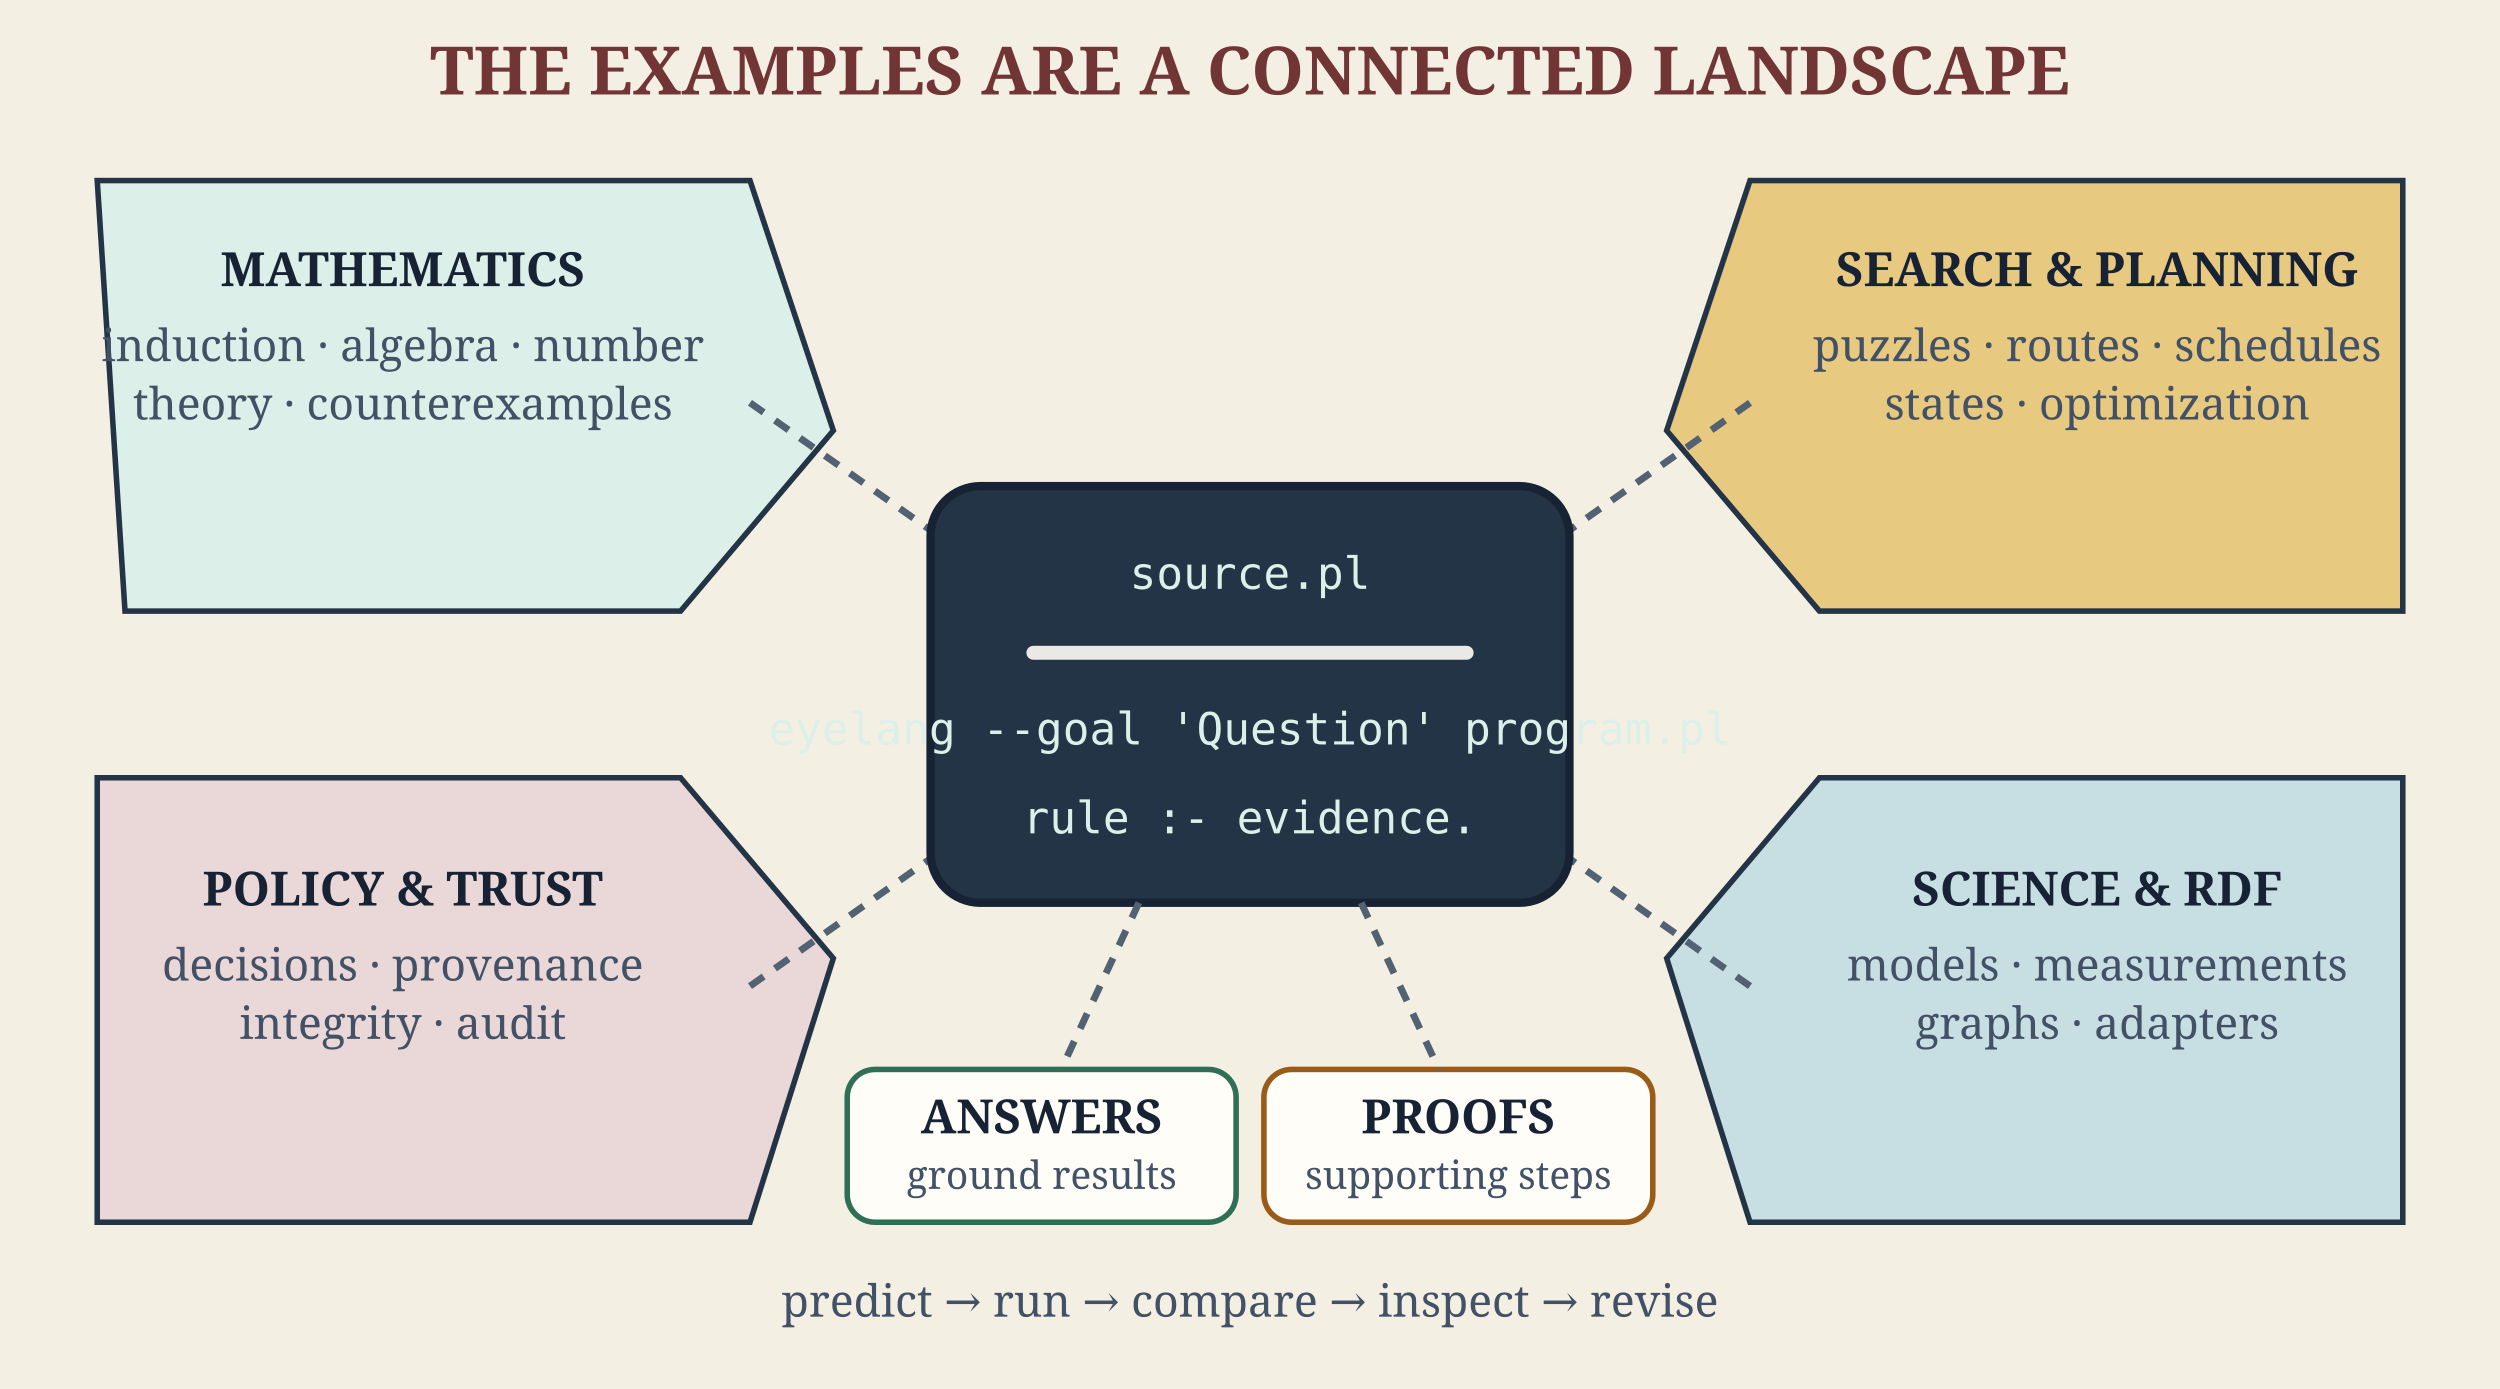
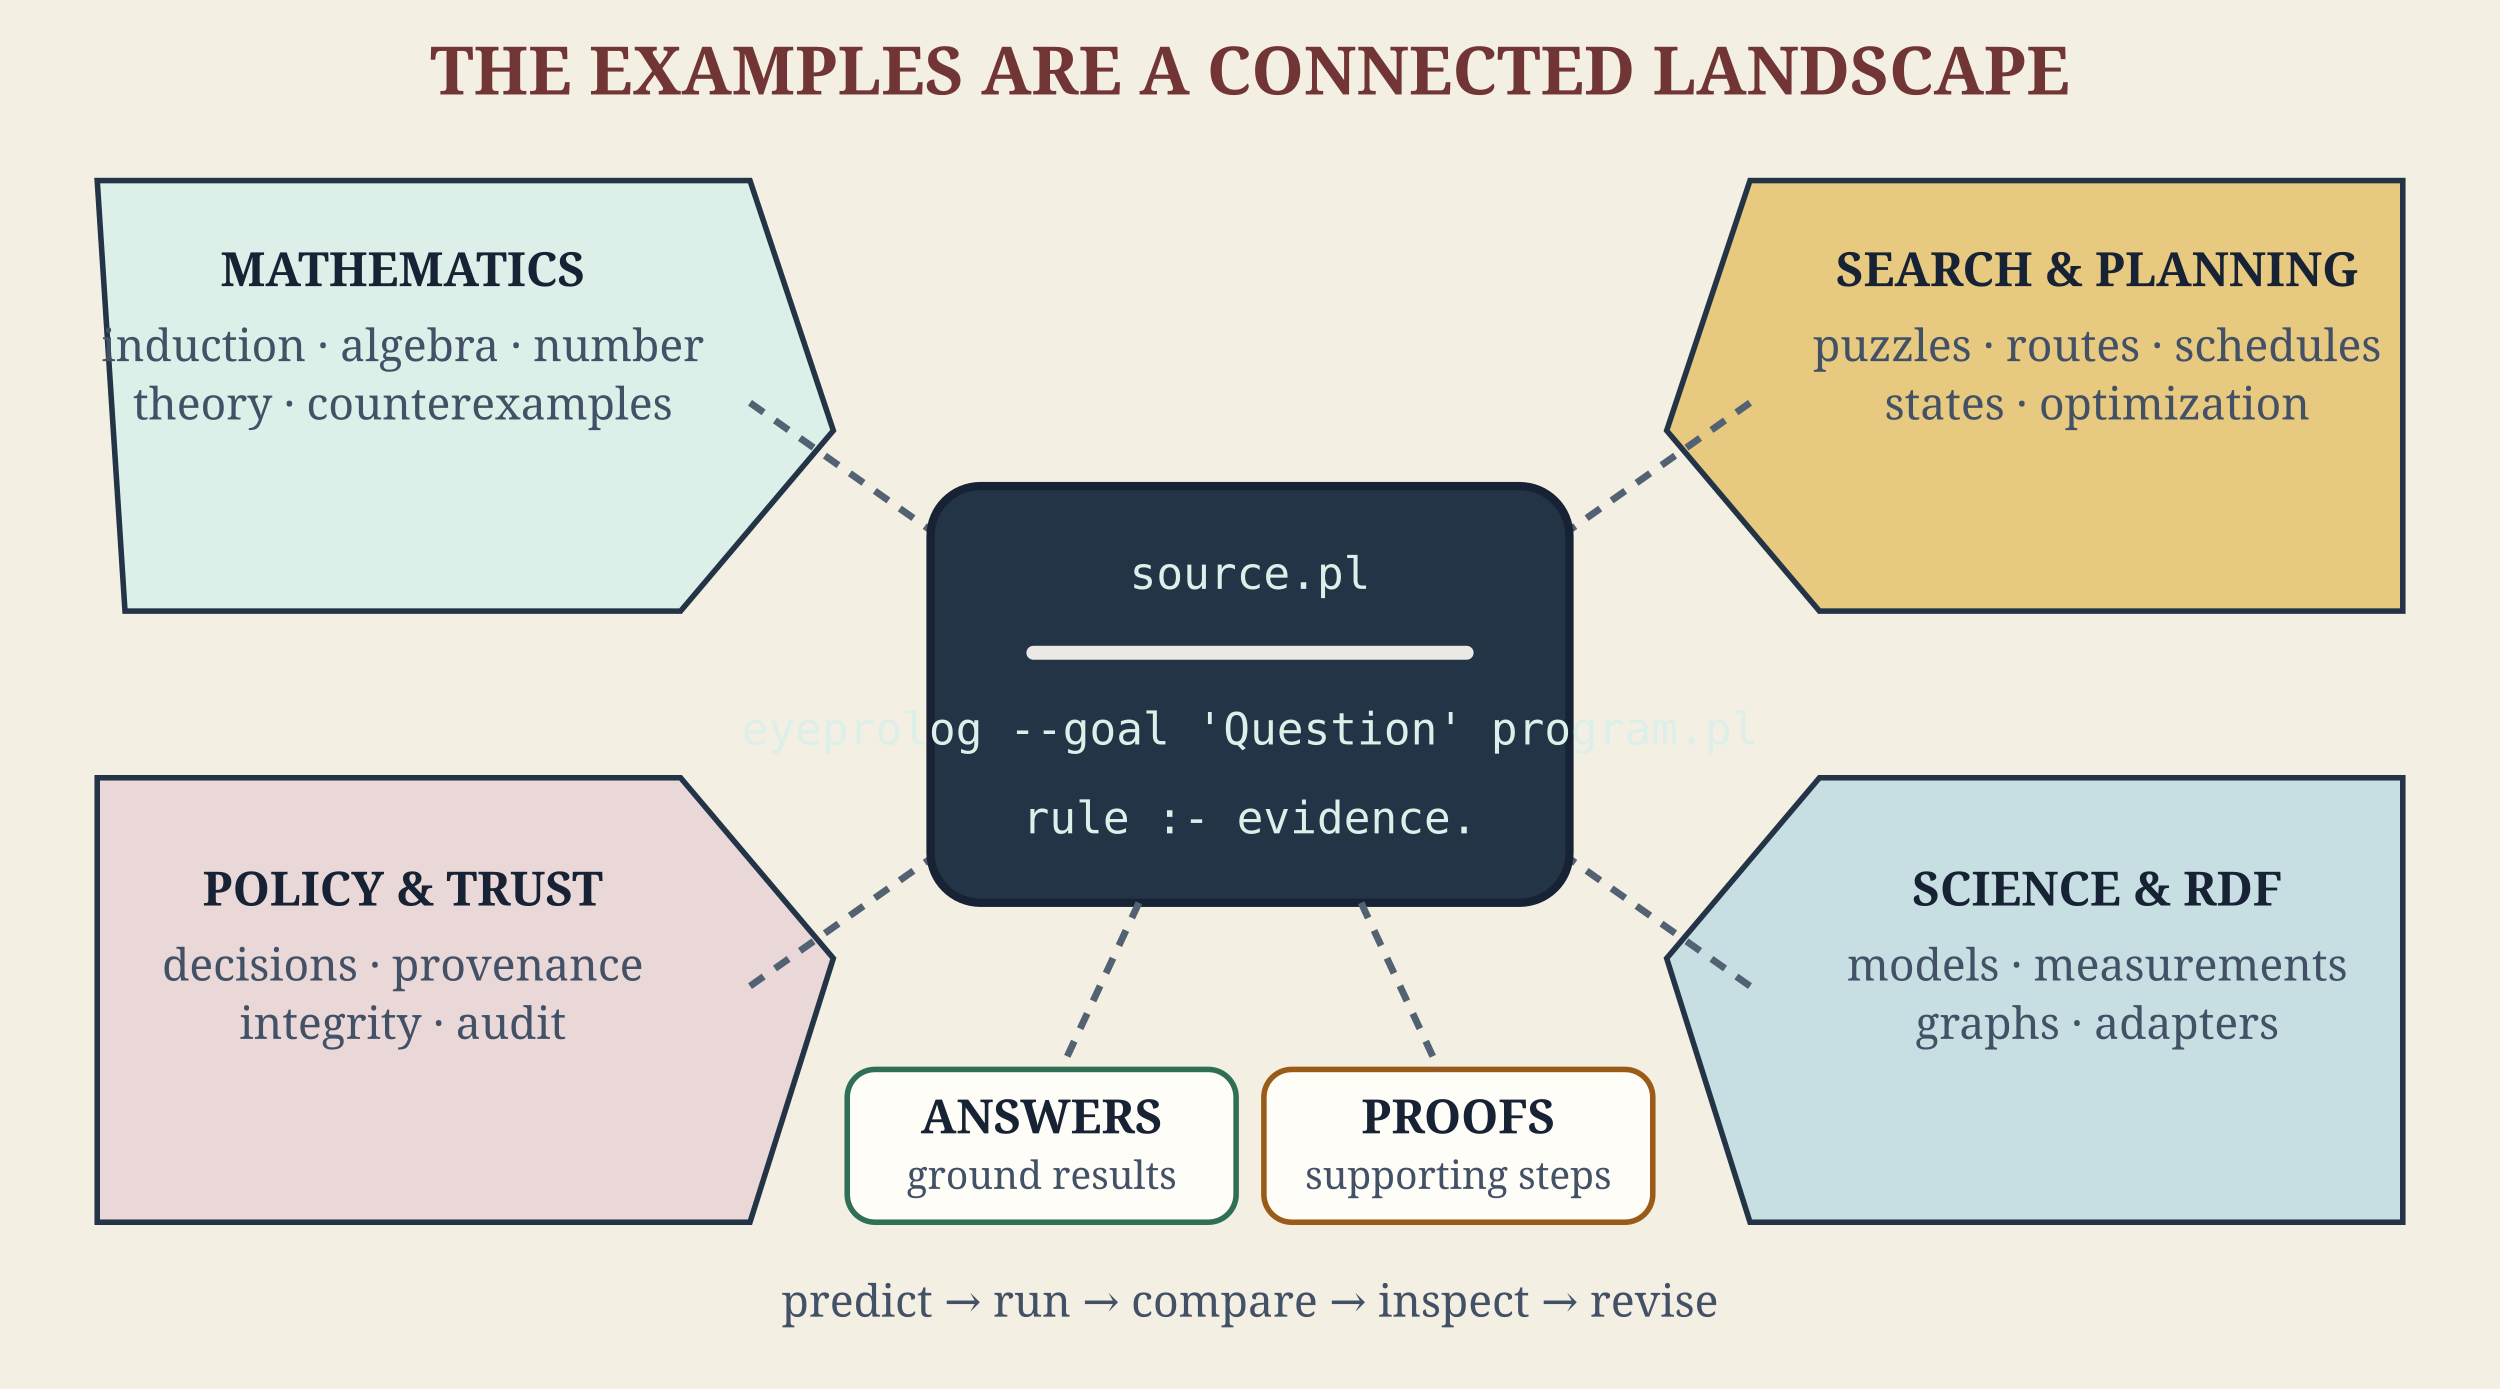
<svg xmlns="http://www.w3.org/2000/svg" width="900" height="500" viewBox="0 0 900 500" role="img" aria-labelledby="title desc">
  <defs>
    <style>
      .bg{fill:#f4efe3}.region{stroke:#243447;stroke-width:2}.core{fill:#243447;stroke:#172334;stroke-width:3}
      .path{fill:none;stroke:#fffdf7;stroke-width:5;stroke-linecap:round;opacity:.9}.link{fill:none;stroke:#526273;stroke-width:2.5;stroke-dasharray:6 5}
      .title{fill:#713535;font:bold 24px Georgia,serif}.label{fill:#172334;font:bold 17px Georgia,serif}
      .small{fill:#435166;font:16px Georgia,serif}.output{fill:#435166;font:14px Georgia,serif}.code{fill:#dcefe8;font:16px ui-monospace,SFMono-Regular,Consolas,monospace}
    </style>
  </defs>
  <rect width="900" height="500" class="bg" />
  <text class="title" x="450" y="34" text-anchor="middle">THE EXAMPLES ARE A CONNECTED LANDSCAPE</text>
  <path class="region" fill="#dcefe8" d="M35 65H270L300 155L245 220H45Z" />
  <text class="label" x="145" y="103" text-anchor="middle">MATHEMATICS</text>
  <text class="small" x="145" y="130" text-anchor="middle">induction · algebra · number</text>
  <text class="small" x="145" y="151" text-anchor="middle">theory · counterexamples</text>
  <path class="region" fill="#e8c980" d="M630 65H865V220H655L600 155Z" />
  <text class="label" x="755" y="103" text-anchor="middle">SEARCH &amp; PLANNING</text>
  <text class="small" x="755" y="130" text-anchor="middle">puzzles · routes · schedules</text>
  <text class="small" x="755" y="151" text-anchor="middle">states · optimization</text>
  <path class="region" fill="#ead7d7" d="M35 280H245L300 345L270 440H35Z" />
  <text class="label" x="145" y="326" text-anchor="middle">POLICY &amp; TRUST</text>
  <text class="small" x="145" y="353" text-anchor="middle">decisions · provenance</text>
  <text class="small" x="145" y="374" text-anchor="middle">integrity · audit</text>
  <path class="region" fill="#c7dfe2" d="M655 280H865V440H630L600 345Z" />
  <text class="label" x="755" y="326" text-anchor="middle">SCIENCE &amp; RDF</text>
  <text class="small" x="755" y="353" text-anchor="middle">models · measurements</text>
  <text class="small" x="755" y="374" text-anchor="middle">graphs · adapters</text>
  <path class="link" d="M270 145L355 205M630 145L545 205M270 355L355 295M630 355L545 295" />
  <rect class="core" x="335" y="175" width="230" height="150" rx="18" />
  <text class="code" x="450" y="212" text-anchor="middle">source.pl</text>
  <path class="path" d="M372 235H528" />
-   <text class="code" x="450" y="268" text-anchor="middle">eyelang --goal 'Question' program.pl</text>
+   <text class="code" x="450" y="268" text-anchor="middle">eyeprolog --goal 'Question' program.pl</text>
  <text class="code" x="450" y="300" text-anchor="middle">rule :- evidence.</text>
  <rect x="305" y="385" width="140" height="55" rx="10" fill="#fffdf7" stroke="#2f6f55" stroke-width="2" />
  <text class="label" x="375" y="408" text-anchor="middle">ANSWERS</text>
  <text class="output" x="375" y="428" text-anchor="middle">ground results</text>
  <rect x="455" y="385" width="140" height="55" rx="10" fill="#fffdf7" stroke="#9a5b18" stroke-width="2" />
  <text class="label" x="525" y="408" text-anchor="middle">PROOFS</text>
  <text class="output" x="525" y="428" text-anchor="middle">supporting steps</text>
  <path class="link" d="M410 325L382 385M490 325L518 385" />
  <text class="small" x="450" y="474" text-anchor="middle">predict → run → compare → inspect → revise</text>
</svg>
